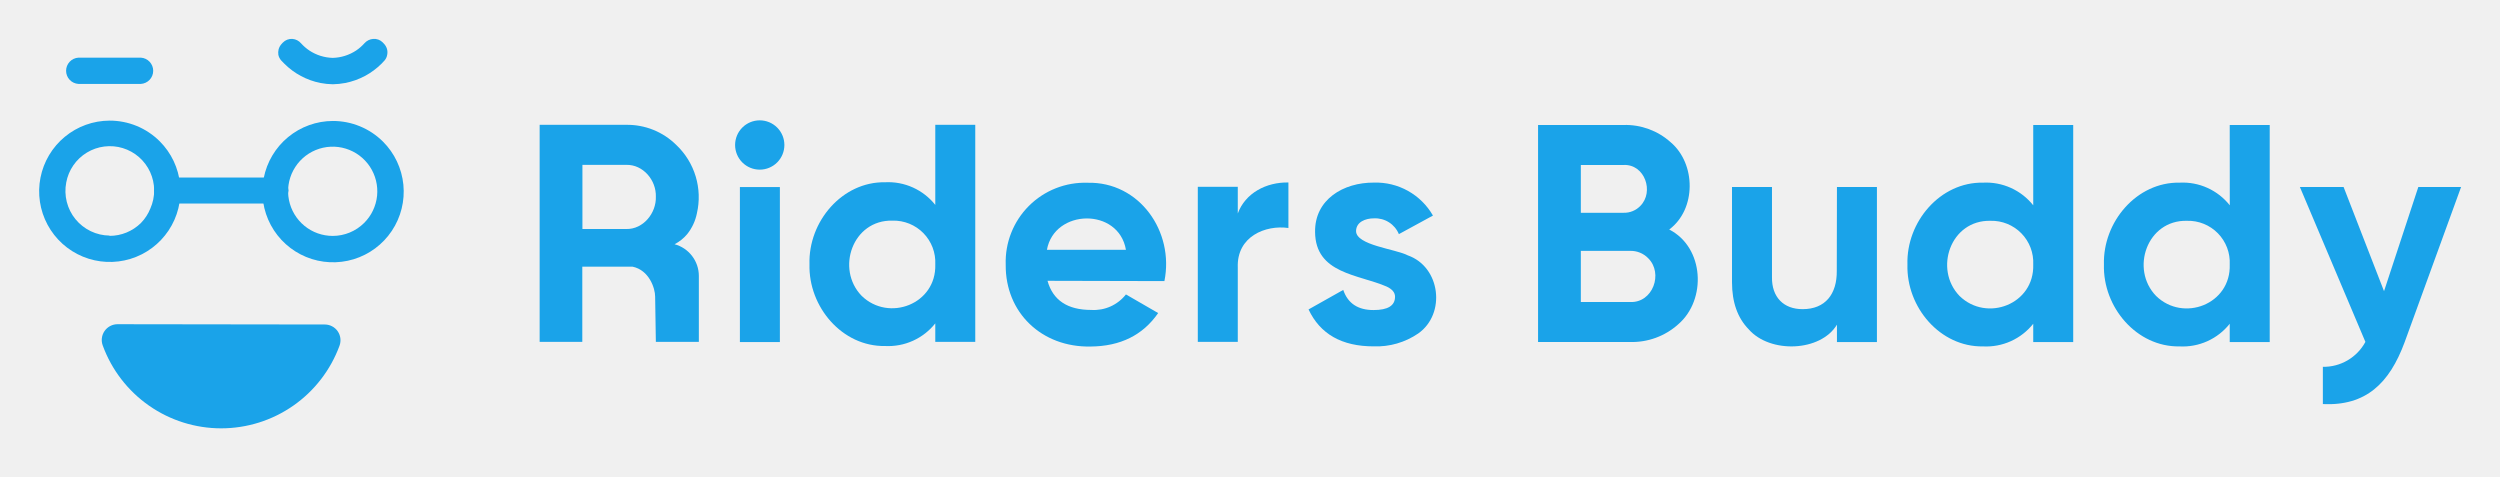
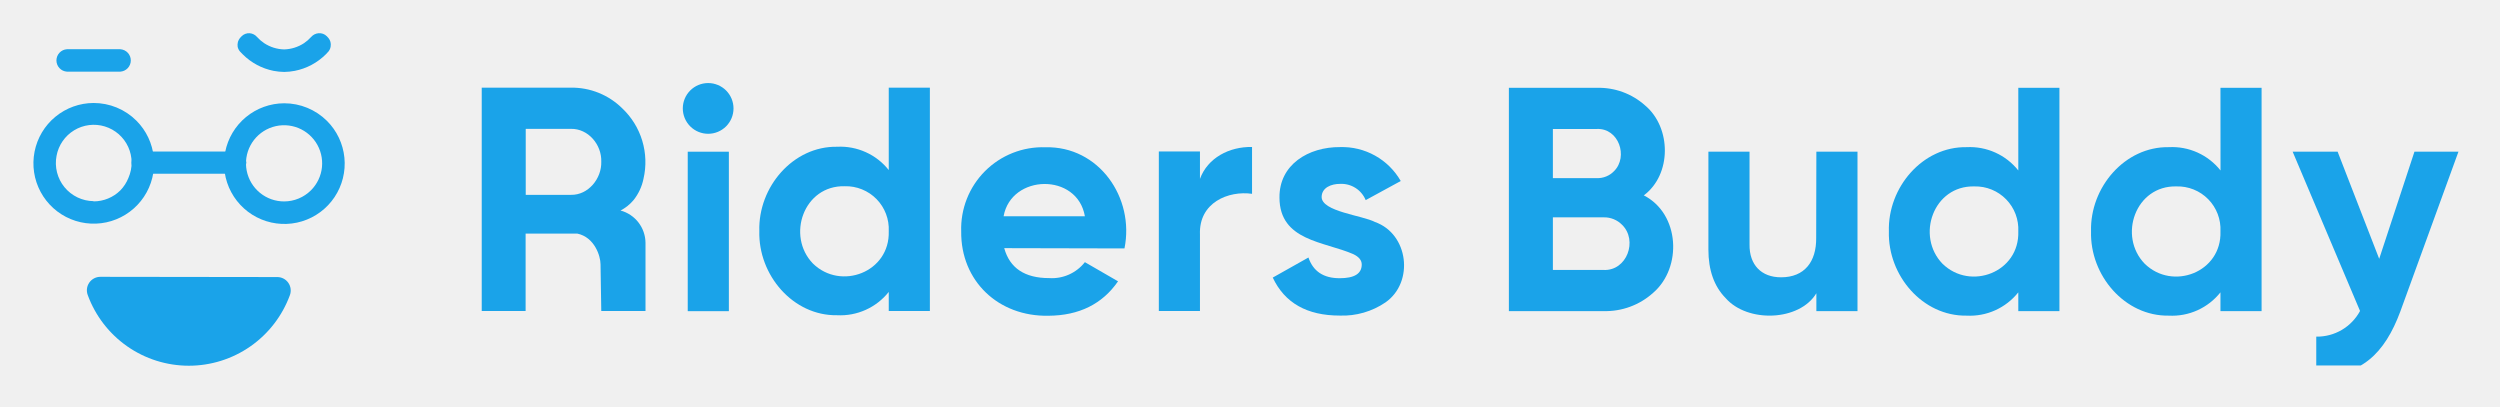
- <svg xmlns="http://www.w3.org/2000/svg" width="257" height="49" viewBox="0 0 257 49" fill="none">
+ <svg xmlns="http://www.w3.org/2000/svg" width="301" height="49" viewBox="0 0 301 49" fill="none">
  <g clip-path="url(#clip0_1347_17067)">
-     <path d="M67.422 35.147L67.348 30.48C67.348 29.654 66.746 27.768 65.02 27.412H59.861V35.147H55.476V12.831H64.396C65.343 12.819 66.283 12.995 67.162 13.349C68.041 13.704 68.841 14.229 69.515 14.895C70.452 15.78 71.142 16.895 71.515 18.129C71.888 19.363 71.932 20.674 71.641 21.93C71.485 22.713 71.142 23.446 70.644 24.069C70.285 24.497 69.844 24.85 69.348 25.107C70.061 25.3 70.691 25.721 71.141 26.307C71.591 26.892 71.838 27.608 71.842 28.347C71.842 30.61 71.842 32.877 71.842 35.147H67.422ZM59.873 16.948V23.542H64.396C66.115 23.576 67.474 21.919 67.422 20.227C67.474 18.507 66.098 16.913 64.396 16.948H59.873Z" fill="#1AA3E9" />
-     <path d="M78.102 17.44C77.43 17.44 76.785 17.173 76.31 16.698C75.835 16.222 75.568 15.578 75.568 14.905C75.568 14.233 75.835 13.589 76.31 13.113C76.785 12.638 77.43 12.371 78.102 12.371C78.773 12.371 79.418 12.638 79.893 13.113C80.368 13.589 80.635 14.233 80.635 14.905C80.635 15.578 80.368 16.222 79.893 16.698C79.418 17.173 78.773 17.44 78.102 17.44V17.44Z" fill="#1AA3E9" />
-     <path d="M80.171 19.23H76.061V35.164H80.171V19.23Z" fill="#1AA3E9" />
-     <path d="M96.147 12.83H100.257V35.147H96.147V33.243C95.534 34.014 94.746 34.627 93.849 35.032C92.952 35.437 91.971 35.621 90.988 35.571C86.585 35.645 83.094 31.557 83.215 27.154C83.089 22.761 86.585 18.662 90.988 18.736C91.971 18.685 92.952 18.87 93.849 19.275C94.746 19.68 95.534 20.293 96.147 21.064V12.83ZM88.575 30.41C91.36 33.128 96.279 31.27 96.147 27.176C96.175 26.587 96.082 25.997 95.873 25.446C95.663 24.894 95.342 24.391 94.929 23.969C94.516 23.547 94.021 23.215 93.474 22.993C92.927 22.772 92.34 22.665 91.75 22.681C87.646 22.578 85.897 27.647 88.575 30.41Z" fill="#1AA3E9" />
-     <path d="M107.686 28.868C108.237 30.863 109.735 31.861 112.18 31.861C112.859 31.905 113.539 31.783 114.16 31.505C114.781 31.227 115.326 30.802 115.746 30.267L119.059 32.182C117.488 34.453 115.175 35.6 112.117 35.623C107.096 35.726 103.335 32.142 103.387 27.205C103.349 26.09 103.541 24.979 103.951 23.941C104.36 22.904 104.978 21.961 105.766 21.172C106.555 20.383 107.497 19.764 108.534 19.354C109.571 18.944 110.682 18.751 111.796 18.788C117.139 18.656 120.733 23.816 119.701 28.897L107.686 28.868ZM107.623 25.68H115.746C114.995 21.311 108.386 21.454 107.623 25.68V25.68Z" fill="#1AA3E9" />
-     <path d="M127.244 21.947C128.013 19.849 130.174 18.713 132.449 18.759V23.438C130.111 23.105 127.118 24.292 127.244 27.509V35.147H123.134V19.206H127.244V21.947Z" fill="#1AA3E9" />
-     <path d="M139.403 23.754C139.403 25.216 143.479 25.594 144.728 26.254C148.087 27.435 148.666 32.263 145.795 34.281C144.448 35.203 142.84 35.668 141.209 35.606C137.937 35.606 135.708 34.34 134.519 31.81L138.085 29.803C138.555 31.187 139.596 31.877 141.209 31.873C142.676 31.873 143.41 31.42 143.41 30.503C143.41 30.078 143.129 29.734 142.562 29.465C139.661 28.198 135.218 28.152 135.19 23.84C135.144 20.514 138.096 18.748 141.243 18.771C142.466 18.733 143.677 19.028 144.745 19.625C145.813 20.221 146.699 21.098 147.308 22.16L143.805 24.069C143.599 23.569 143.244 23.144 142.787 22.854C142.33 22.563 141.795 22.421 141.255 22.446C140.366 22.441 139.414 22.819 139.403 23.754Z" fill="#1AA3E9" />
-     <path d="M171.596 23.593C175.201 25.439 175.459 30.818 172.519 33.341C171.165 34.557 169.396 35.207 167.577 35.158H158.113V12.848H166.907C168.685 12.797 170.415 13.431 171.739 14.619C174.353 16.827 174.399 21.506 171.596 23.593ZM166.907 16.959H162.51V21.873H166.907C167.227 21.882 167.545 21.824 167.841 21.702C168.137 21.581 168.405 21.399 168.626 21.168C170.065 19.728 169.091 16.861 166.907 16.959ZM167.577 31.047C169.905 31.156 171.017 28.1 169.429 26.54C169.189 26.294 168.9 26.1 168.582 25.971C168.263 25.842 167.921 25.78 167.577 25.789H162.51V31.047H167.577Z" fill="#1AA3E9" />
-     <path d="M188.838 19.224H192.948V35.164H188.838V33.375C187.153 36.173 181.959 36.357 179.77 33.857C178.623 32.687 178.05 31.072 178.05 29.012V19.224H182.16V28.501C182.131 30.531 183.341 31.787 185.313 31.781C187.64 31.781 188.85 30.238 188.821 27.83L188.838 19.224Z" fill="#1AA3E9" />
-     <path d="M209.016 12.848H213.126V35.164H209.016V33.283C208.403 34.054 207.616 34.667 206.718 35.072C205.821 35.477 204.84 35.662 203.857 35.611C199.455 35.686 195.964 31.598 196.084 27.194C195.958 22.802 199.455 18.696 203.857 18.777C204.84 18.726 205.821 18.911 206.718 19.316C207.616 19.721 208.403 20.334 209.016 21.105V12.848ZM201.444 30.428C204.23 33.146 209.148 31.288 209.016 27.194C209.045 26.605 208.951 26.017 208.743 25.466C208.534 24.915 208.214 24.413 207.802 23.991C207.391 23.569 206.897 23.237 206.351 23.014C205.805 22.792 205.22 22.684 204.631 22.699C200.515 22.595 198.767 27.664 201.444 30.428Z" fill="#1AA3E9" />
-     <path d="M229.216 12.848H233.327V35.164H229.216V33.283C228.604 34.055 227.817 34.669 226.919 35.074C226.022 35.479 225.041 35.663 224.057 35.611C219.661 35.686 216.164 31.598 216.284 27.194C216.164 22.802 219.661 18.696 224.063 18.777C225.046 18.724 226.028 18.909 226.925 19.314C227.823 19.719 228.61 20.333 229.222 21.105L229.216 12.848ZM221.65 30.428C224.436 33.146 229.354 31.288 229.216 27.194C229.246 26.604 229.153 26.015 228.944 25.462C228.735 24.91 228.414 24.407 228.001 23.985C227.588 23.563 227.092 23.23 226.545 23.009C225.997 22.788 225.41 22.682 224.82 22.699C220.721 22.595 218.961 27.664 221.65 30.428Z" fill="#1AA3E9" />
-     <path d="M248.603 19.224H253L247.193 35.187C245.628 39.407 243.226 41.741 238.79 41.54V37.71C239.683 37.724 240.564 37.493 241.335 37.041C242.107 36.589 242.739 35.934 243.163 35.147C240.92 29.837 238.675 24.529 236.428 19.224H240.922L245.078 29.935L248.603 19.224Z" fill="#1AA3E9" />
+     <path d="M72.394 37.443L72.304 31.819C72.304 30.824 71.579 28.551 69.5 28.123H63.284V37.443H58V10.553H68.747C69.889 10.539 71.022 10.751 72.081 11.178C73.139 11.605 74.103 12.238 74.915 13.041C76.045 14.107 76.876 15.45 77.326 16.938C77.775 18.425 77.828 20.004 77.478 21.518C77.289 22.461 76.877 23.345 76.276 24.095C75.843 24.611 75.313 25.036 74.715 25.346C75.573 25.578 76.332 26.086 76.875 26.791C77.417 27.496 77.714 28.359 77.719 29.249C77.719 31.976 77.719 34.707 77.719 37.443H72.394ZM63.298 15.514V23.459H68.747C70.819 23.501 72.456 21.504 72.394 19.466C72.456 17.393 70.799 15.473 68.747 15.514H63.298Z" fill="#1AA3E9" />
+     <path d="M85.262 16.108C84.452 16.108 83.676 15.786 83.103 15.213C82.531 14.64 82.209 13.864 82.209 13.054C82.209 12.244 82.531 11.467 83.103 10.894C83.676 10.322 84.452 10 85.262 10C86.071 10 86.848 10.322 87.421 10.894C87.993 11.467 88.315 12.244 88.315 13.054C88.315 13.864 87.993 14.64 87.421 15.213C86.848 15.786 86.071 16.108 85.262 16.108V16.108Z" fill="#1AA3E9" />
+     <path d="M87.755 18.265H82.803V37.465H87.755V18.265Z" fill="#1AA3E9" />
+     <path d="M107.005 10.553H111.957V37.442H107.005V35.148C106.267 36.077 105.318 36.816 104.236 37.304C103.155 37.792 101.973 38.015 100.789 37.954C95.484 38.043 91.278 33.117 91.423 27.811C91.271 22.519 95.484 17.579 100.789 17.669C101.973 17.608 103.155 17.831 104.236 18.319C105.318 18.806 106.267 19.545 107.005 20.474V10.553ZM97.881 31.735C101.238 35.01 107.164 32.772 107.005 27.839C107.039 27.128 106.927 26.418 106.674 25.753C106.422 25.088 106.035 24.483 105.538 23.974C105.04 23.466 104.443 23.066 103.784 22.799C103.125 22.532 102.418 22.403 101.707 22.422C96.762 22.298 94.655 28.405 97.881 31.735Z" fill="#1AA3E9" />
+     <path d="M120.909 29.877C121.572 32.281 123.377 33.483 126.324 33.483C127.142 33.536 127.961 33.389 128.709 33.054C129.458 32.719 130.114 32.208 130.62 31.563L134.612 33.87C132.72 36.606 129.932 37.988 126.248 38.016C120.197 38.14 115.666 33.822 115.729 27.873C115.683 26.53 115.915 25.191 116.408 23.941C116.901 22.69 117.645 21.554 118.595 20.604C119.545 19.653 120.68 18.907 121.93 18.413C123.18 17.919 124.518 17.687 125.861 17.731C132.298 17.572 136.629 23.79 135.386 29.911L120.909 29.877ZM120.833 26.035H130.62C129.715 20.771 121.752 20.944 120.833 26.035V26.035Z" fill="#1AA3E9" />
+     <path d="M144.475 21.538C145.4 19.01 148.004 17.642 150.746 17.697V23.335C147.928 22.934 144.323 24.364 144.475 28.24V37.443H139.523V18.236H144.475V21.538Z" fill="#1AA3E9" />
+     <path d="M159.125 23.714C159.125 25.476 164.036 25.932 165.542 26.726C169.589 28.149 170.287 33.967 166.826 36.399C165.203 37.51 163.266 38.069 161.301 37.995C157.359 37.995 154.672 36.47 153.24 33.421L157.536 31.003C158.103 32.67 159.358 33.502 161.301 33.497C163.069 33.497 163.953 32.951 163.953 31.846C163.953 31.334 163.615 30.92 162.931 30.595C159.436 29.068 154.083 29.013 154.048 23.817C153.993 19.81 157.55 17.682 161.342 17.71C162.816 17.664 164.274 18.019 165.562 18.739C166.849 19.458 167.916 20.514 168.65 21.793L164.43 24.094C164.181 23.491 163.752 22.979 163.202 22.629C162.652 22.279 162.007 22.108 161.356 22.139C160.285 22.132 159.139 22.588 159.125 23.714Z" fill="#1AA3E9" />
+     <path d="M197.915 23.522C202.259 25.747 202.57 32.227 199.027 35.267C197.395 36.733 195.264 37.517 193.073 37.457H181.669V10.575H192.265C194.407 10.514 196.491 11.278 198.087 12.71C201.237 15.37 201.292 21.007 197.915 23.522ZM192.265 15.528H186.967V21.449H192.265C192.65 21.46 193.034 21.39 193.391 21.244C193.747 21.098 194.07 20.878 194.337 20.599C196.07 18.865 194.896 15.411 192.265 15.528ZM193.073 32.504C195.877 32.635 197.217 28.952 195.304 27.073C195.014 26.777 194.667 26.543 194.283 26.387C193.899 26.232 193.487 26.157 193.073 26.168H186.967V32.504H193.073Z" fill="#1AA3E9" />
+     <path d="M218.69 18.257H223.642V37.464H218.69V35.308C216.66 38.68 210.402 38.901 207.763 35.888C206.382 34.479 205.691 32.533 205.691 30.05V18.257H210.644V29.436C210.609 31.881 212.066 33.394 214.442 33.387C217.247 33.387 218.704 31.529 218.669 28.627L218.69 18.257Z" fill="#1AA3E9" />
+     <path d="M243.003 10.574H247.955V37.464H243.003V35.198C242.265 36.126 241.316 36.865 240.234 37.353C239.153 37.841 237.971 38.064 236.787 38.003C231.482 38.093 227.276 33.166 227.421 27.86C227.269 22.568 231.482 17.621 236.787 17.718C237.971 17.657 239.153 17.88 240.234 18.368C241.316 18.855 242.265 19.595 243.003 20.523V10.574ZM233.879 31.757C237.236 35.032 243.162 32.793 243.003 27.86C243.037 27.151 242.925 26.442 242.674 25.778C242.422 25.114 242.036 24.509 241.54 24.001C241.045 23.493 240.449 23.092 239.792 22.824C239.134 22.556 238.429 22.427 237.719 22.444C232.76 22.319 230.653 28.427 233.879 31.757Z" fill="#1AA3E9" />
+     <path d="M267.343 10.574H272.295V37.464H267.343V35.198C266.605 36.127 265.656 36.867 264.575 37.355C263.494 37.843 262.311 38.065 261.126 38.003C255.829 38.093 251.616 33.166 251.761 27.86C251.616 22.568 255.829 17.621 261.133 17.718C262.318 17.655 263.501 17.877 264.582 18.365C265.664 18.853 266.613 19.593 267.35 20.523L267.343 10.574ZM258.226 31.757C261.582 35.032 267.509 32.793 267.343 27.86C267.378 27.15 267.266 26.439 267.014 25.774C266.762 25.108 266.375 24.502 265.878 23.994C265.38 23.485 264.783 23.085 264.123 22.818C263.464 22.551 262.756 22.424 262.045 22.444C257.107 22.319 254.986 28.427 258.226 31.757Z" fill="#1AA3E9" />
+     <path d="M290.702 18.257H296L289.003 37.491C287.118 42.576 284.224 45.388 278.878 45.146V40.531C279.955 40.549 281.016 40.27 281.945 39.726C282.875 39.181 283.636 38.391 284.148 37.443C281.445 31.045 278.74 24.65 276.032 18.257H281.447L286.455 31.163L290.702 18.257Z" fill="#1AA3E9" />
    <path d="M12.094 33.329C11.829 33.327 11.569 33.39 11.334 33.512C11.099 33.634 10.898 33.812 10.748 34.029C10.597 34.247 10.502 34.498 10.471 34.761C10.44 35.024 10.474 35.29 10.569 35.537C11.484 38.029 13.141 40.18 15.317 41.699C17.492 43.219 20.082 44.033 22.736 44.033C25.39 44.033 27.979 43.219 30.155 41.699C32.331 40.18 33.988 38.029 34.903 35.537C34.993 35.292 35.023 35.029 34.99 34.77C34.957 34.511 34.862 34.264 34.713 34.05C34.564 33.836 34.365 33.661 34.133 33.541C33.902 33.42 33.645 33.357 33.384 33.358L12.094 33.329Z" fill="#1AA3E9" />
-     <path d="M14.484 5.927H8.058C7.715 5.949 7.394 6.101 7.159 6.352C6.924 6.603 6.794 6.933 6.794 7.277C6.794 7.621 6.924 7.952 7.159 8.202C7.394 8.453 7.715 8.605 8.058 8.627H14.484C14.827 8.605 15.149 8.453 15.383 8.202C15.618 7.952 15.749 7.621 15.749 7.277C15.749 6.933 15.618 6.603 15.383 6.352C15.149 6.101 14.827 5.949 14.484 5.927V5.927Z" fill="#1AA3E9" />
-     <path d="M39.809 5.606C39.778 5.827 39.684 6.036 39.54 6.208C39.443 6.322 39.334 6.431 39.23 6.54C38.209 7.559 36.908 8.252 35.493 8.53C35.072 8.611 34.644 8.655 34.215 8.662C33.785 8.655 33.358 8.611 32.936 8.53C31.529 8.249 30.236 7.556 29.222 6.54C29.113 6.431 29.004 6.322 28.901 6.208C28.758 6.044 28.659 5.847 28.614 5.634C28.586 5.443 28.596 5.248 28.643 5.061C28.706 4.846 28.82 4.649 28.975 4.487L29.078 4.378C29.206 4.246 29.36 4.144 29.532 4.078C29.703 4.013 29.887 3.986 30.07 4V4C30.408 4.03 30.72 4.19 30.942 4.447C31.197 4.73 31.485 4.98 31.801 5.193C32.518 5.668 33.355 5.93 34.215 5.95C35.068 5.925 35.898 5.663 36.611 5.193C36.925 4.98 37.212 4.73 37.465 4.447C37.693 4.187 38.014 4.027 38.359 4V4C38.54 3.984 38.722 4.008 38.892 4.07C39.063 4.133 39.218 4.232 39.345 4.361L39.448 4.47C39.608 4.63 39.724 4.827 39.786 5.044C39.835 5.227 39.843 5.419 39.809 5.606Z" fill="#1AA3E9" />
-     <path d="M28.156 18.248H17.328C16.953 18.228 16.584 18.357 16.304 18.608C16.024 18.858 15.854 19.209 15.832 19.584C15.854 19.96 16.024 20.311 16.304 20.561C16.584 20.812 16.953 20.941 17.328 20.921H28.156C28.532 20.942 28.902 20.814 29.183 20.564C29.465 20.313 29.636 19.961 29.658 19.584C29.636 19.208 29.465 18.856 29.183 18.605C28.902 18.355 28.532 18.227 28.156 18.248V18.248Z" fill="#1AA3E9" />
+     <path d="M14.484 5.927H8.058C7.715 5.949 7.394 6.101 7.159 6.352C6.924 6.603 6.794 6.933 6.794 7.277C6.794 7.621 6.924 7.952 7.159 8.202C7.394 8.453 7.715 8.605 8.058 8.627H14.484C14.827 8.605 15.149 8.453 15.383 8.202C15.618 7.952 15.749 7.621 15.749 7.277C15.749 6.933 15.618 6.603 15.383 6.352C15.149 6.101 14.827 5.949 14.484 5.927Z" fill="#1AA3E9" />
+     <path d="M39.809 5.606C39.778 5.827 39.684 6.036 39.54 6.208C39.443 6.322 39.334 6.431 39.23 6.54C38.209 7.559 36.908 8.252 35.493 8.53C35.072 8.611 34.644 8.655 34.215 8.662C33.785 8.655 33.358 8.611 32.936 8.53C31.529 8.249 30.236 7.556 29.222 6.54C29.113 6.431 29.004 6.322 28.901 6.208C28.758 6.044 28.659 5.847 28.614 5.634C28.586 5.443 28.596 5.248 28.643 5.061C28.706 4.846 28.82 4.649 28.975 4.487L29.078 4.378C29.206 4.246 29.36 4.144 29.532 4.078C29.703 4.013 29.887 3.986 30.07 4C30.408 4.03 30.72 4.19 30.942 4.447C31.197 4.73 31.485 4.98 31.801 5.193C32.518 5.668 33.355 5.93 34.215 5.95C35.068 5.925 35.898 5.663 36.611 5.193C36.925 4.98 37.212 4.73 37.465 4.447C37.693 4.187 38.014 4.027 38.359 4C38.54 3.984 38.722 4.008 38.892 4.07C39.063 4.133 39.218 4.232 39.345 4.361L39.448 4.47C39.608 4.63 39.724 4.827 39.786 5.044C39.835 5.227 39.843 5.419 39.809 5.606Z" fill="#1AA3E9" />
+     <path d="M28.156 18.248H17.328C16.953 18.228 16.584 18.357 16.304 18.608C16.024 18.858 15.854 19.209 15.832 19.584C15.854 19.96 16.024 20.311 16.304 20.561C16.584 20.812 16.953 20.941 17.328 20.921H28.156C28.532 20.942 28.902 20.814 29.183 20.564C29.465 20.313 29.636 19.961 29.658 19.584C29.636 19.208 29.465 18.856 29.183 18.605C28.902 18.355 28.532 18.227 28.156 18.248Z" fill="#1AA3E9" />
    <path d="M11.263 12.4C9.584 12.406 7.958 12.993 6.663 14.063C5.368 15.132 4.484 16.617 4.16 18.266C3.837 19.914 4.094 21.624 4.889 23.103C5.684 24.583 6.966 25.742 8.519 26.382C10.071 27.022 11.798 27.104 13.404 26.615C15.011 26.125 16.398 25.093 17.329 23.696C18.261 22.299 18.68 20.621 18.514 18.95C18.349 17.278 17.61 15.715 16.422 14.528C15.745 13.851 14.94 13.314 14.055 12.949C13.169 12.584 12.22 12.398 11.263 12.4ZM11.263 24.218C10.591 24.211 9.929 24.056 9.323 23.765C8.717 23.473 8.183 23.052 7.758 22.532C7.333 22.011 7.028 21.403 6.864 20.751C6.7 20.099 6.681 19.419 6.809 18.759C6.925 18.127 7.174 17.526 7.539 16.997C7.904 16.468 8.376 16.021 8.926 15.688C9.475 15.354 10.089 15.14 10.727 15.061C11.365 14.981 12.012 15.037 12.627 15.226C13.241 15.414 13.809 15.731 14.293 16.154C14.776 16.578 15.165 17.099 15.433 17.683C15.701 18.268 15.842 18.902 15.848 19.545C15.853 20.188 15.723 20.825 15.465 21.414C15.242 21.976 14.911 22.489 14.49 22.922C13.631 23.772 12.471 24.248 11.263 24.247V24.218Z" fill="#1AA3E9" />
-     <path d="M34.215 12.435C32.536 12.44 30.91 13.028 29.615 14.097C28.32 15.166 27.436 16.652 27.112 18.3C26.789 19.948 27.046 21.658 27.841 23.138C28.636 24.617 29.919 25.776 31.471 26.416C33.024 27.056 34.75 27.139 36.356 26.649C37.963 26.159 39.35 25.128 40.281 23.73C41.213 22.333 41.632 20.655 41.467 18.984C41.301 17.312 40.562 15.749 39.374 14.562C38.004 13.197 36.148 12.432 34.215 12.435V12.435ZM34.215 24.252C33.153 24.255 32.122 23.89 31.3 23.217C30.477 22.545 29.913 21.607 29.705 20.565C29.496 19.523 29.656 18.441 30.156 17.504C30.657 16.567 31.467 15.832 32.449 15.426C33.431 15.02 34.523 14.967 35.539 15.277C36.555 15.587 37.432 16.241 38.02 17.125C38.608 18.01 38.871 19.072 38.764 20.129C38.656 21.187 38.185 22.174 37.431 22.922C36.575 23.771 35.42 24.249 34.215 24.252V24.252Z" fill="#1AA3E9" />
+     <path d="M34.215 12.435C32.536 12.44 30.91 13.028 29.615 14.097C28.32 15.166 27.436 16.652 27.112 18.3C26.789 19.948 27.046 21.658 27.841 23.138C28.636 24.617 29.919 25.776 31.471 26.416C33.024 27.056 34.75 27.139 36.356 26.649C37.963 26.159 39.35 25.128 40.281 23.73C41.213 22.333 41.632 20.655 41.467 18.984C41.301 17.312 40.562 15.749 39.374 14.562C38.004 13.197 36.148 12.432 34.215 12.435ZM34.215 24.252C33.153 24.255 32.122 23.89 31.3 23.217C30.477 22.545 29.913 21.607 29.705 20.565C29.496 19.523 29.656 18.441 30.156 17.504C30.657 16.567 31.467 15.832 32.449 15.426C33.431 15.02 34.523 14.967 35.539 15.277C36.555 15.587 37.432 16.241 38.02 17.125C38.608 18.01 38.871 19.072 38.764 20.129C38.656 21.187 38.185 22.174 37.431 22.922C36.575 23.771 35.42 24.249 34.215 24.252Z" fill="#1AA3E9" />
  </g>
  <defs>
    <clipPath id="clip0_1347_17067">
-       <rect width="249" height="40" fill="white" transform="translate(4 4)" />
+       <rect width="292" height="40" fill="white" transform="translate(4 4)" />
    </clipPath>
  </defs>
</svg>
